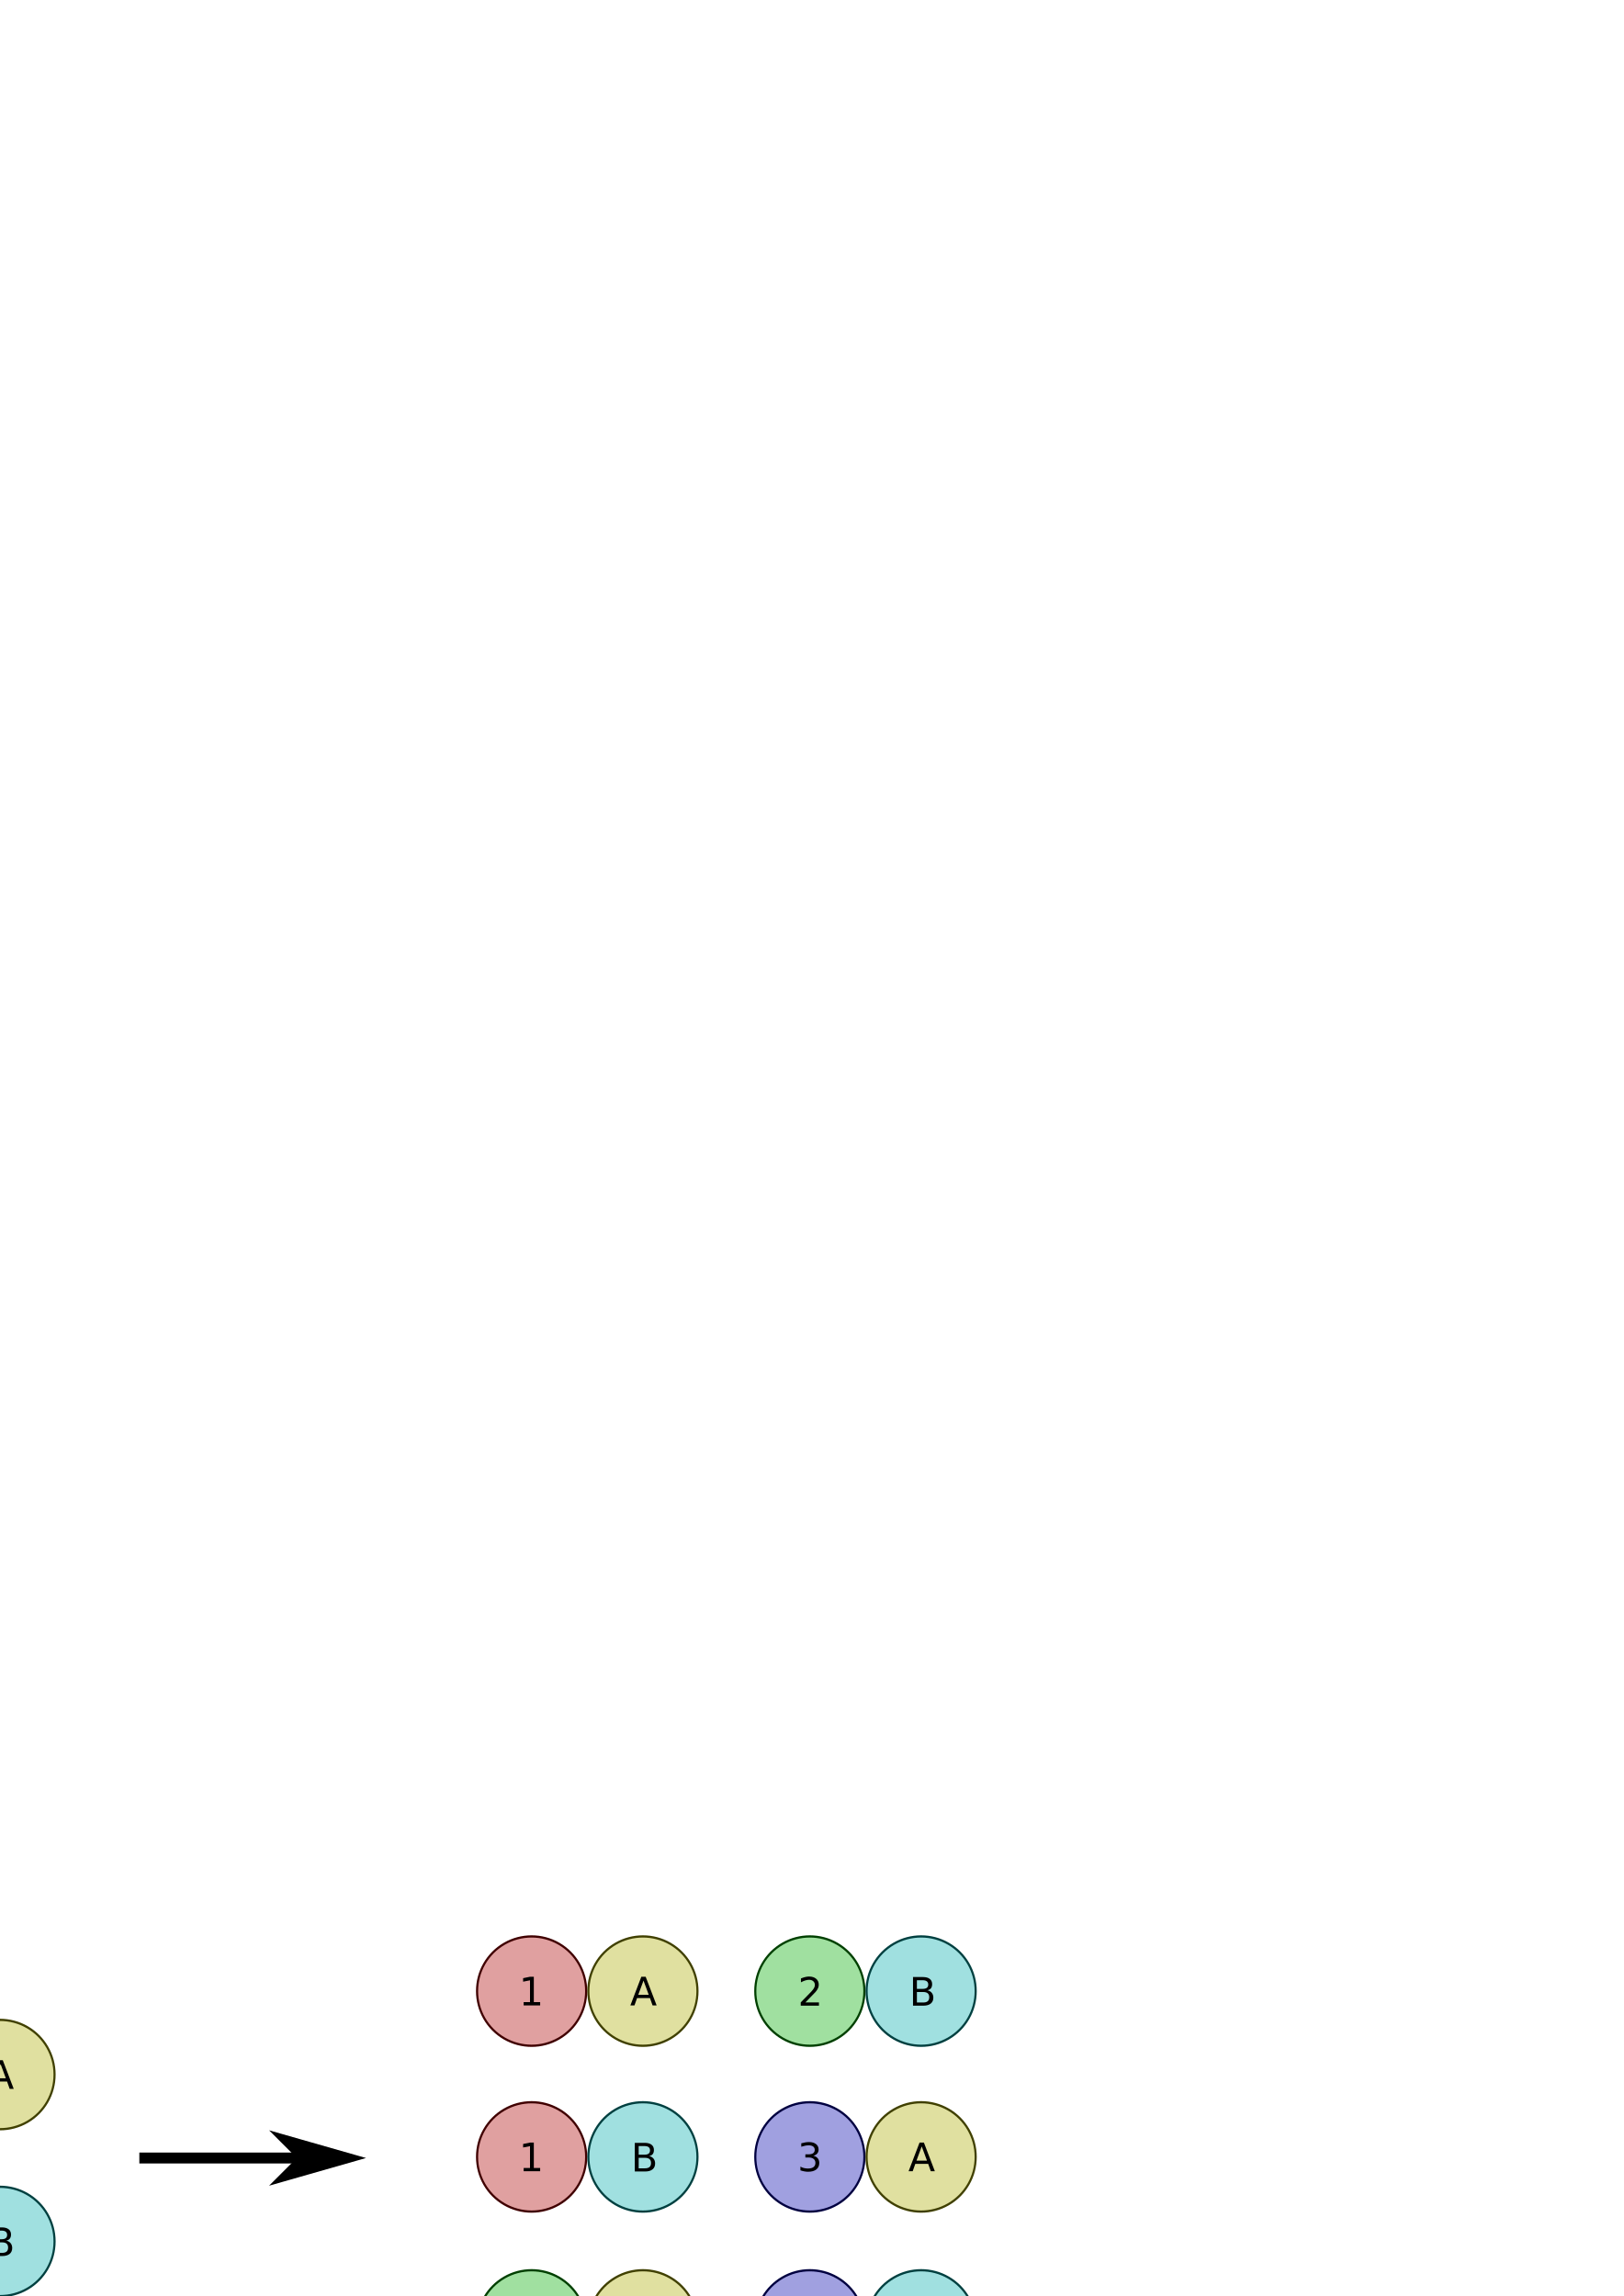
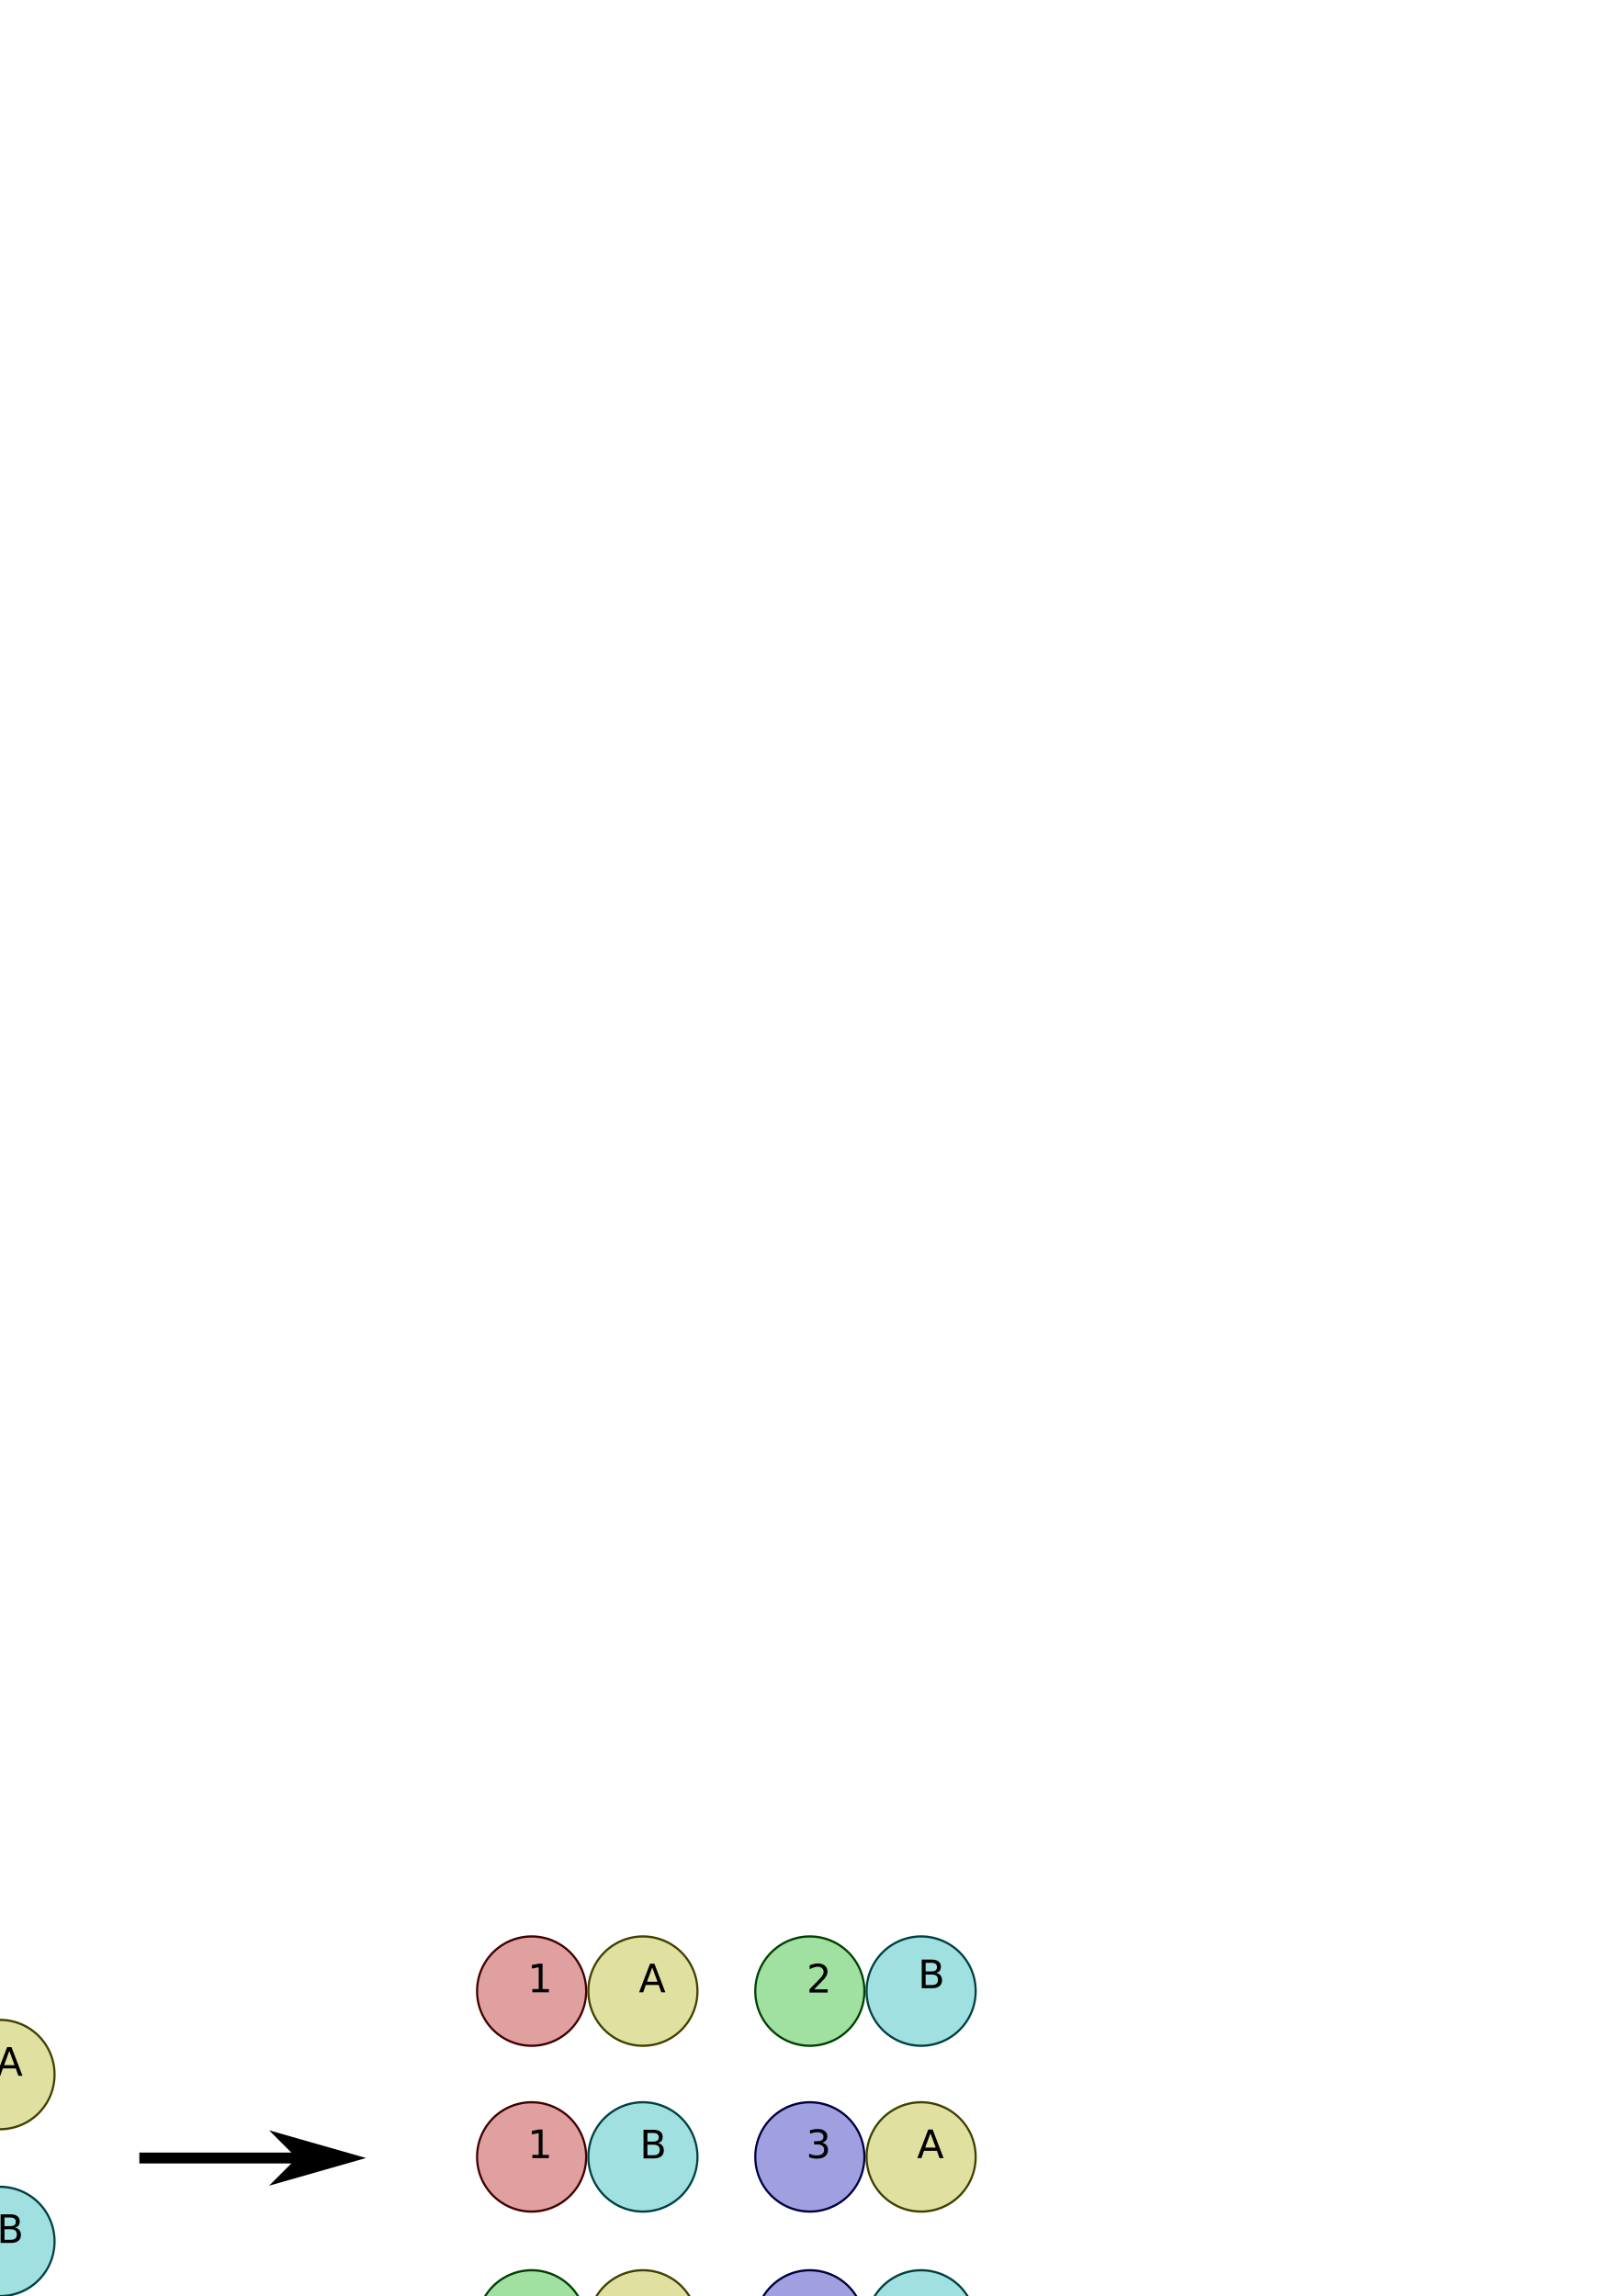
<svg xmlns="http://www.w3.org/2000/svg" width="744.094" height="1052.362" id="svg1307">
  <defs id="defs1309">
    <marker orient="auto" refY="0.0" refX="0.0" id="Arrow1Send" style="overflow:visible;">
      <path id="path2930" d="M 0.0,0.0 L 5.0,-5.0 L -12.5,0.0 L 5.0,5.0 L 0.0,0.0 z " style="fill-rule:evenodd;stroke:#000000;stroke-width:1.0pt;marker-start:none;" transform="scale(0.2) rotate(180)" />
    </marker>
    <marker orient="auto" refY="0.0" refX="0.0" id="Arrow1Mend" style="overflow:visible;">
      <path id="path2936" d="M 0.0,0.0 L 5.0,-5.0 L -12.5,0.0 L 5.0,5.0 L 0.0,0.0 z " style="fill-rule:evenodd;stroke:#000000;stroke-width:1.0pt;marker-start:none;" transform="scale(0.4) rotate(180)" />
    </marker>
  </defs>
  <g id="layer1">
    <path style="fill:none;fill-opacity:0.75;fill-rule:evenodd;stroke:#000000;stroke-width:5;stroke-linecap:butt;stroke-linejoin:miter;marker-mid:none;marker-end:url(#Arrow1Mend);stroke-miterlimit:4;stroke-dasharray:none;stroke-opacity:1" d="M 63.856,989.112 L 137.894,989.112" id="path2770" />
-     <g id="g2909" transform="translate(0,77.00002)">
-       <g id="g2713">
-         <path style="fill:#e0e0a0;fill-opacity:1;fill-rule:nonzero;stroke:#404000;stroke-width:6.797;stroke-linecap:round;stroke-linejoin:round;stroke-miterlimit:4;stroke-dasharray:none;stroke-dashoffset:0;stroke-opacity:1" id="path2218" d="M 108.571 509.505 A 174.286 165.714 0 1 1  -240,509.505 A 174.286 165.714 0 1 1  108.571 509.505 z" transform="matrix(0.143442,0,0,0.150862,9.42608,796.9972)" />
-         <text xml:space="preserve" style="font-size:18px;font-style:normal;font-variant:normal;font-weight:normal;font-stretch:normal;text-align:start;line-height:125%;writing-mode:lr-tb;text-anchor:start;fill:#000000;fill-opacity:1;stroke:none;stroke-width:1px;stroke-linecap:butt;stroke-linejoin:miter;stroke-opacity:1;font-family:Bitstream Vera Sans" x="-5.884" y="880.423" id="text2235">
-           <tspan id="tspan2237" x="-5.884" y="880.423">A</tspan>
-         </text>
-       </g>
-       <g id="g2718">
-         <path style="fill:#a0e0e0;fill-opacity:1;fill-rule:nonzero;stroke:#004040;stroke-width:6.798;stroke-linecap:round;stroke-linejoin:round;stroke-miterlimit:4;stroke-dasharray:none;stroke-dashoffset:0;stroke-opacity:1" id="path2216" d="M 108.571 509.505 A 174.286 165.714 0 1 1  -240,509.505 A 174.286 165.714 0 1 1  108.571 509.505 z" transform="matrix(0.143442,0,0,0.150862,9.42608,873.4972)" />
-         <text xml:space="preserve" style="font-size:18px;font-style:normal;font-variant:normal;font-weight:normal;font-stretch:normal;text-align:start;line-height:125%;writing-mode:lr-tb;text-anchor:start;fill:#000000;fill-opacity:1;stroke:none;stroke-width:1px;stroke-linecap:butt;stroke-linejoin:miter;stroke-opacity:1;font-family:Bitstream Vera Sans" x="-5.484" y="957.042" id="text2243">
-           <tspan id="tspan2245" x="-5.484" y="957.042">B</tspan>
-         </text>
-       </g>
-     </g>
-     <g id="g1668" transform="translate(-127.5,39.31104)">
-       <path transform="matrix(0.143442,0,0,0.150862,9.426031,796.4362)" d="M 108.571 509.505 A 174.286 165.714 0 1 1  -240,509.505 A 174.286 165.714 0 1 1  108.571 509.505 z" id="path1670" style="opacity:1;fill:#e0a0a0;fill-opacity:1;fill-rule:nonzero;stroke:#400000;stroke-width:6.797;stroke-linecap:round;stroke-linejoin:round;stroke-miterlimit:4;stroke-dasharray:none;stroke-dashoffset:0;stroke-opacity:1" />
-       <text id="text1672" y="879.862" x="-5.884" style="font-size:18px;font-style:normal;font-variant:normal;font-weight:normal;font-stretch:normal;text-align:start;line-height:125%;writing-mode:lr-tb;text-anchor:start;fill:#000000;fill-opacity:1;stroke:none;stroke-width:1px;stroke-linecap:butt;stroke-linejoin:miter;stroke-opacity:1;font-family:Bitstream Vera Sans" xml:space="preserve">
-         <tspan y="879.862" x="-5.884" id="tspan1674">1</tspan>
-       </text>
-     </g>
-     <g id="g1676" transform="translate(-127.5,38.74999)">
-       <path transform="matrix(0.143442,0,0,0.150862,9.426081,949.9972)" d="M 108.571 509.505 A 174.286 165.714 0 1 1  -240,509.505 A 174.286 165.714 0 1 1  108.571 509.505 z" id="path1678" style="opacity:1;fill:#a0a0e0;fill-opacity:1;fill-rule:nonzero;stroke:#000040;stroke-width:6.798;stroke-linecap:round;stroke-linejoin:round;stroke-miterlimit:4;stroke-dasharray:none;stroke-dashoffset:0;stroke-opacity:1" />
-       <text id="text1680" y="1033.414" x="-5.691" style="font-size:18px;font-style:normal;font-variant:normal;font-weight:normal;font-stretch:normal;text-align:start;line-height:125%;writing-mode:lr-tb;text-anchor:start;fill:#000000;fill-opacity:1;stroke:none;stroke-width:1px;stroke-linecap:butt;stroke-linejoin:miter;stroke-opacity:1;font-family:Bitstream Vera Sans" xml:space="preserve">
-         <tspan y="1033.414" x="-5.691" id="tspan1682">3</tspan>
-       </text>
-     </g>
-     <g id="g1684" transform="translate(-127.5,37.24999)">
-       <path transform="matrix(0.143442,0,0,0.150862,9.426081,874.9972)" d="M 108.571 509.505 A 174.286 165.714 0 1 1  -240,509.505 A 174.286 165.714 0 1 1  108.571 509.505 z" id="path1686" style="opacity:1;fill:#a0e0a0;fill-opacity:1;fill-rule:nonzero;stroke:#004000;stroke-width:6.798;stroke-linecap:round;stroke-linejoin:round;stroke-miterlimit:4;stroke-dasharray:none;stroke-dashoffset:0;stroke-opacity:1" />
-       <text id="text1688" y="958.542" x="-5.484" style="font-size:18px;font-style:normal;font-variant:normal;font-weight:normal;font-stretch:normal;text-align:start;line-height:125%;writing-mode:lr-tb;text-anchor:start;fill:#000000;fill-opacity:1;stroke:none;stroke-width:1px;stroke-linecap:butt;stroke-linejoin:miter;stroke-opacity:1;font-family:Bitstream Vera Sans" xml:space="preserve">
-         <tspan y="958.542" x="-5.484" id="tspan1690">2</tspan>
-       </text>
-     </g>
-     <g id="g1730">
-       <g transform="translate(243.6251,39.31109)" id="g2366">
-         <path style="opacity:1;fill:#e0a0a0;fill-opacity:1;fill-rule:nonzero;stroke:#400000;stroke-width:6.797;stroke-linecap:round;stroke-linejoin:round;stroke-miterlimit:4;stroke-dasharray:none;stroke-dashoffset:0;stroke-opacity:1" id="path2368" d="M 108.571 509.505 A 174.286 165.714 0 1 1  -240,509.505 A 174.286 165.714 0 1 1  108.571 509.505 z" transform="matrix(0.143442,0,0,0.150862,9.426031,796.4362)" />
-         <text xml:space="preserve" style="font-size:18px;font-style:normal;font-variant:normal;font-weight:normal;font-stretch:normal;text-align:start;line-height:125%;writing-mode:lr-tb;text-anchor:start;fill:#000000;fill-opacity:1;stroke:none;stroke-width:1px;stroke-linecap:butt;stroke-linejoin:miter;stroke-opacity:1;font-family:Bitstream Vera Sans" x="-5.884" y="879.862" id="text2370">
-           <tspan id="tspan2372" x="-5.884" y="879.862">1</tspan>
-         </text>
-       </g>
-       <g transform="translate(294.625,38.75009)" id="g2723">
-         <path style="fill:#e0e0a0;fill-opacity:1;fill-rule:nonzero;stroke:#404000;stroke-width:6.797;stroke-linecap:round;stroke-linejoin:round;stroke-miterlimit:4;stroke-dasharray:none;stroke-dashoffset:0;stroke-opacity:1" id="path2725" d="M 108.571 509.505 A 174.286 165.714 0 1 1  -240,509.505 A 174.286 165.714 0 1 1  108.571 509.505 z" transform="matrix(0.143442,0,0,0.150862,9.42608,796.9972)" />
-         <text xml:space="preserve" style="font-size:18px;font-style:normal;font-variant:normal;font-weight:normal;font-stretch:normal;text-align:start;line-height:125%;writing-mode:lr-tb;text-anchor:start;fill:#000000;fill-opacity:1;stroke:none;stroke-width:1px;stroke-linecap:butt;stroke-linejoin:miter;stroke-opacity:1;font-family:Bitstream Vera Sans" x="-5.884" y="880.423" id="text2727">
-           <tspan id="tspan2729" x="-5.884" y="880.423">A</tspan>
-         </text>
-       </g>
-     </g>
-     <g id="g1750">
-       <g transform="translate(243.625,113.75)" id="g2398">
-         <path style="opacity:1;fill:#a0e0a0;fill-opacity:1;fill-rule:nonzero;stroke:#004000;stroke-width:6.798;stroke-linecap:round;stroke-linejoin:round;stroke-miterlimit:4;stroke-dasharray:none;stroke-dashoffset:0;stroke-opacity:1" id="path2400" d="M 108.571 509.505 A 174.286 165.714 0 1 1  -240,509.505 A 174.286 165.714 0 1 1  108.571 509.505 z" transform="matrix(0.143442,0,0,0.150862,9.426081,874.9972)" />
-         <text xml:space="preserve" style="font-size:18px;font-style:normal;font-variant:normal;font-weight:normal;font-stretch:normal;text-align:start;line-height:125%;writing-mode:lr-tb;text-anchor:start;fill:#000000;fill-opacity:1;stroke:none;stroke-width:1px;stroke-linecap:butt;stroke-linejoin:miter;stroke-opacity:1;font-family:Bitstream Vera Sans" x="-5.484" y="958.542" id="text2402">
-           <tspan id="tspan2404" x="-5.484" y="958.542">2</tspan>
-         </text>
-       </g>
-       <g transform="translate(294.625,191.7501)" id="g2731">
-         <path style="fill:#e0e0a0;fill-opacity:1;fill-rule:nonzero;stroke:#404000;stroke-width:6.797;stroke-linecap:round;stroke-linejoin:round;stroke-miterlimit:4;stroke-dasharray:none;stroke-dashoffset:0;stroke-opacity:1" id="path2733" d="M 108.571 509.505 A 174.286 165.714 0 1 1  -240,509.505 A 174.286 165.714 0 1 1  108.571 509.505 z" transform="matrix(0.143442,0,0,0.150862,9.42608,796.9972)" />
-         <text xml:space="preserve" style="font-size:18px;font-style:normal;font-variant:normal;font-weight:normal;font-stretch:normal;text-align:start;line-height:125%;writing-mode:lr-tb;text-anchor:start;fill:#000000;fill-opacity:1;stroke:none;stroke-width:1px;stroke-linecap:butt;stroke-linejoin:miter;stroke-opacity:1;font-family:Bitstream Vera Sans" x="-5.884" y="880.423" id="text2735">
-           <tspan id="tspan2737" x="-5.884" y="880.423">A</tspan>
-         </text>
-       </g>
-     </g>
-     <g id="g1770" transform="translate(-40,0)">
-       <g transform="translate(411.1251,-38.25)" id="g2334">
-         <path style="opacity:1;fill:#a0a0e0;fill-opacity:1;fill-rule:nonzero;stroke:#000040;stroke-width:6.798;stroke-linecap:round;stroke-linejoin:round;stroke-miterlimit:4;stroke-dasharray:none;stroke-dashoffset:0;stroke-opacity:1" id="path2336" d="M 108.571 509.505 A 174.286 165.714 0 1 1  -240,509.505 A 174.286 165.714 0 1 1  108.571 509.505 z" transform="matrix(0.143442,0,0,0.150862,9.426081,949.9972)" />
-         <text xml:space="preserve" style="font-size:18px;font-style:normal;font-variant:normal;font-weight:normal;font-stretch:normal;text-align:start;line-height:125%;writing-mode:lr-tb;text-anchor:start;fill:#000000;fill-opacity:1;stroke:none;stroke-width:1px;stroke-linecap:butt;stroke-linejoin:miter;stroke-opacity:1;font-family:Bitstream Vera Sans" x="-5.691" y="1033.414" id="text2338">
-           <tspan id="tspan2340" x="-5.691" y="1033.414">3</tspan>
-         </text>
-       </g>
-       <g transform="translate(462.125,114.7501)" id="g2739">
-         <path style="fill:#e0e0a0;fill-opacity:1;fill-rule:nonzero;stroke:#404000;stroke-width:6.797;stroke-linecap:round;stroke-linejoin:round;stroke-miterlimit:4;stroke-dasharray:none;stroke-dashoffset:0;stroke-opacity:1" id="path2741" d="M 108.571 509.505 A 174.286 165.714 0 1 1  -240,509.505 A 174.286 165.714 0 1 1  108.571 509.505 z" transform="matrix(0.143442,0,0,0.150862,9.42608,796.9972)" />
-         <text xml:space="preserve" style="font-size:18px;font-style:normal;font-variant:normal;font-weight:normal;font-stretch:normal;text-align:start;line-height:125%;writing-mode:lr-tb;text-anchor:start;fill:#000000;fill-opacity:1;stroke:none;stroke-width:1px;stroke-linecap:butt;stroke-linejoin:miter;stroke-opacity:1;font-family:Bitstream Vera Sans" x="-5.884" y="880.423" id="text2743">
-           <tspan id="tspan2745" x="-5.884" y="880.423">A</tspan>
-         </text>
-       </g>
-     </g>
-     <g id="g1760" transform="translate(-40,0)">
-       <g transform="translate(411.1251,-39.25)" id="g2302">
-         <path style="opacity:1;fill:#a0e0a0;fill-opacity:1;fill-rule:nonzero;stroke:#004000;stroke-width:6.798;stroke-linecap:round;stroke-linejoin:round;stroke-miterlimit:4;stroke-dasharray:none;stroke-dashoffset:0;stroke-opacity:1" id="path2304" d="M 108.571 509.505 A 174.286 165.714 0 1 1  -240,509.505 A 174.286 165.714 0 1 1  108.571 509.505 z" transform="matrix(0.143442,0,0,0.150862,9.426081,874.9972)" />
-         <text xml:space="preserve" style="font-size:18px;font-style:normal;font-variant:normal;font-weight:normal;font-stretch:normal;text-align:start;line-height:125%;writing-mode:lr-tb;text-anchor:start;fill:#000000;fill-opacity:1;stroke:none;stroke-width:1px;stroke-linecap:butt;stroke-linejoin:miter;stroke-opacity:1;font-family:Bitstream Vera Sans" x="-5.484" y="958.542" id="text2306">
-           <tspan id="tspan2308" x="-5.484" y="958.542">2</tspan>
-         </text>
-       </g>
-       <g transform="translate(462.125,-37.74995)" id="g2747">
-         <path style="fill:#a0e0e0;fill-opacity:1;fill-rule:nonzero;stroke:#004040;stroke-width:6.798;stroke-linecap:round;stroke-linejoin:round;stroke-miterlimit:4;stroke-dasharray:none;stroke-dashoffset:0;stroke-opacity:1" id="path2749" d="M 108.571 509.505 A 174.286 165.714 0 1 1  -240,509.505 A 174.286 165.714 0 1 1  108.571 509.505 z" transform="matrix(0.143442,0,0,0.150862,9.42608,873.4972)" />
-         <text xml:space="preserve" style="font-size:18px;font-style:normal;font-variant:normal;font-weight:normal;font-stretch:normal;text-align:start;line-height:125%;writing-mode:lr-tb;text-anchor:start;fill:#000000;fill-opacity:1;stroke:none;stroke-width:1px;stroke-linecap:butt;stroke-linejoin:miter;stroke-opacity:1;font-family:Bitstream Vera Sans" x="-5.484" y="957.042" id="text2751">
-           <tspan id="tspan2753" x="-5.484" y="957.042">B</tspan>
-         </text>
-       </g>
-     </g>
-     <g id="g1780" transform="translate(-40,0)">
-       <g transform="translate(411.125,38.75005)" id="g2310">
-         <path style="opacity:1;fill:#a0a0e0;fill-opacity:1;fill-rule:nonzero;stroke:#000040;stroke-width:6.798;stroke-linecap:round;stroke-linejoin:round;stroke-miterlimit:4;stroke-dasharray:none;stroke-dashoffset:0;stroke-opacity:1" id="path2312" d="M 108.571 509.505 A 174.286 165.714 0 1 1  -240,509.505 A 174.286 165.714 0 1 1  108.571 509.505 z" transform="matrix(0.143442,0,0,0.150862,9.426081,949.9972)" />
-         <text xml:space="preserve" style="font-size:18px;font-style:normal;font-variant:normal;font-weight:normal;font-stretch:normal;text-align:start;line-height:125%;writing-mode:lr-tb;text-anchor:start;fill:#000000;fill-opacity:1;stroke:none;stroke-width:1px;stroke-linecap:butt;stroke-linejoin:miter;stroke-opacity:1;font-family:Bitstream Vera Sans" x="-5.691" y="1033.414" id="text2314">
-           <tspan id="tspan2316" x="-5.691" y="1033.414">3</tspan>
-         </text>
-       </g>
-       <g transform="translate(462.125,115.25)" id="g2755">
-         <path style="fill:#a0e0e0;fill-opacity:1;fill-rule:nonzero;stroke:#004040;stroke-width:6.798;stroke-linecap:round;stroke-linejoin:round;stroke-miterlimit:4;stroke-dasharray:none;stroke-dashoffset:0;stroke-opacity:1" id="path2757" d="M 108.571 509.505 A 174.286 165.714 0 1 1  -240,509.505 A 174.286 165.714 0 1 1  108.571 509.505 z" transform="matrix(0.143442,0,0,0.150862,9.42608,873.4972)" />
-         <text xml:space="preserve" style="font-size:18px;font-style:normal;font-variant:normal;font-weight:normal;font-stretch:normal;text-align:start;line-height:125%;writing-mode:lr-tb;text-anchor:start;fill:#000000;fill-opacity:1;stroke:none;stroke-width:1px;stroke-linecap:butt;stroke-linejoin:miter;stroke-opacity:1;font-family:Bitstream Vera Sans" x="-5.484" y="957.042" id="text2759">
-           <tspan id="tspan2761" x="-5.484" y="957.042">B</tspan>
-         </text>
-       </g>
-     </g>
-     <g id="g1740">
-       <g transform="translate(243.6251,115.3111)" id="g2342">
-         <path style="opacity:1;fill:#e0a0a0;fill-opacity:1;fill-rule:nonzero;stroke:#400000;stroke-width:6.797;stroke-linecap:round;stroke-linejoin:round;stroke-miterlimit:4;stroke-dasharray:none;stroke-dashoffset:0;stroke-opacity:1" id="path2344" d="M 108.571 509.505 A 174.286 165.714 0 1 1  -240,509.505 A 174.286 165.714 0 1 1  108.571 509.505 z" transform="matrix(0.143442,0,0,0.150862,9.426031,796.4362)" />
-         <text xml:space="preserve" style="font-size:18px;font-style:normal;font-variant:normal;font-weight:normal;font-stretch:normal;text-align:start;line-height:125%;writing-mode:lr-tb;text-anchor:start;fill:#000000;fill-opacity:1;stroke:none;stroke-width:1px;stroke-linecap:butt;stroke-linejoin:miter;stroke-opacity:1;font-family:Bitstream Vera Sans" x="-5.884" y="879.862" id="text2346">
-           <tspan id="tspan2348" x="-5.884" y="879.862">1</tspan>
-         </text>
-       </g>
-       <g transform="translate(294.625,38.25005)" id="g2763">
-         <path style="fill:#a0e0e0;fill-opacity:1;fill-rule:nonzero;stroke:#004040;stroke-width:6.798;stroke-linecap:round;stroke-linejoin:round;stroke-miterlimit:4;stroke-dasharray:none;stroke-dashoffset:0;stroke-opacity:1" id="path2765" d="M 108.571 509.505 A 174.286 165.714 0 1 1  -240,509.505 A 174.286 165.714 0 1 1  108.571 509.505 z" transform="matrix(0.143442,0,0,0.150862,9.42608,873.4972)" />
-         <text xml:space="preserve" style="font-size:18px;font-style:normal;font-variant:normal;font-weight:normal;font-stretch:normal;text-align:start;line-height:125%;writing-mode:lr-tb;text-anchor:start;fill:#000000;fill-opacity:1;stroke:none;stroke-width:1px;stroke-linecap:butt;stroke-linejoin:miter;stroke-opacity:1;font-family:Bitstream Vera Sans" x="-5.484" y="957.042" id="text2767">
-           <tspan id="tspan2769" x="-5.484" y="957.042">B</tspan>
-         </text>
-       </g>
-     </g>
+     <path style="fill:#e0e0a0;fill-opacity:1;fill-rule:nonzero;stroke:#404000;stroke-width:6.797;stroke-linecap:round;stroke-linejoin:round;stroke-miterlimit:4;stroke-dasharray:none;stroke-dashoffset:0;stroke-opacity:1" id="path2218" d="M 108.571 509.505 A 174.286 165.714 0 1 1  -240,509.505 A 174.286 165.714 0 1 1  108.571 509.505 z" transform="matrix(0.143442,0,0,0.150862,9.42608,873.9972)" />
+     <text xml:space="preserve" style="font-size:18px;font-style:normal;font-variant:normal;font-weight:normal;font-stretch:normal;text-align:start;line-height:125%;writing-mode:lr-tb;text-anchor:start;fill:#000000;fill-opacity:1;stroke:none;stroke-width:1px;stroke-linecap:butt;stroke-linejoin:miter;stroke-opacity:1;font-family:Bitstream Vera Sans" x="-1.884" y="951.423" id="text2235">
+       <tspan id="tspan2237" x="-1.884" y="951.423">A</tspan>
+     </text>
+     <path style="fill:#a0e0e0;fill-opacity:1;fill-rule:nonzero;stroke:#004040;stroke-width:6.798;stroke-linecap:round;stroke-linejoin:round;stroke-miterlimit:4;stroke-dasharray:none;stroke-dashoffset:0;stroke-opacity:1" id="path2216" d="M 108.571 509.505 A 174.286 165.714 0 1 1  -240,509.505 A 174.286 165.714 0 1 1  108.571 509.505 z" transform="matrix(0.143442,0,0,0.150862,9.42608,950.4972)" />
+     <text xml:space="preserve" style="font-size:18px;font-style:normal;font-variant:normal;font-weight:normal;font-stretch:normal;text-align:start;line-height:125%;writing-mode:lr-tb;text-anchor:start;fill:#000000;fill-opacity:1;stroke:none;stroke-width:1px;stroke-linecap:butt;stroke-linejoin:miter;stroke-opacity:1;font-family:Bitstream Vera Sans" x="-1.484" y="1028.042" id="text2243">
+       <tspan id="tspan2245" x="-1.484" y="1028.042">B</tspan>
+     </text>
+     <path style="fill:#e0a0a0;fill-opacity:1;fill-rule:nonzero;stroke:#400000;stroke-width:6.797;stroke-linecap:round;stroke-linejoin:round;stroke-miterlimit:4;stroke-dasharray:none;stroke-dashoffset:0;stroke-opacity:1" id="path1670" d="M 108.571 509.505 A 174.286 165.714 0 1 1  -240,509.505 A 174.286 165.714 0 1 1  108.571 509.505 z" transform="matrix(0.143442,0,0,0.150862,-118.074,835.7472)" />
+     <text xml:space="preserve" style="font-size:18px;font-style:normal;font-variant:normal;font-weight:normal;font-stretch:normal;text-align:start;line-height:125%;writing-mode:lr-tb;text-anchor:start;fill:#000000;fill-opacity:1;stroke:none;stroke-width:1px;stroke-linecap:butt;stroke-linejoin:miter;stroke-opacity:1;font-family:Bitstream Vera Sans" x="-129.384" y="913.173" id="text1672">
+       <tspan id="tspan1674" x="-129.384" y="913.173">1</tspan>
+     </text>
+     <path style="fill:#a0a0e0;fill-opacity:1;fill-rule:nonzero;stroke:#000040;stroke-width:6.798;stroke-linecap:round;stroke-linejoin:round;stroke-miterlimit:4;stroke-dasharray:none;stroke-dashoffset:0;stroke-opacity:1" id="path1678" d="M 108.571 509.505 A 174.286 165.714 0 1 1  -240,509.505 A 174.286 165.714 0 1 1  108.571 509.505 z" transform="matrix(0.143442,0,0,0.150862,-118.0739,988.7472)" />
+     <text xml:space="preserve" style="font-size:18px;font-style:normal;font-variant:normal;font-weight:normal;font-stretch:normal;text-align:start;line-height:125%;writing-mode:lr-tb;text-anchor:start;fill:#000000;fill-opacity:1;stroke:none;stroke-width:1px;stroke-linecap:butt;stroke-linejoin:miter;stroke-opacity:1;font-family:Bitstream Vera Sans" x="-129.191" y="1066.164" id="text1680">
+       <tspan id="tspan1682" x="-129.191" y="1066.164">3</tspan>
+     </text>
+     <path style="fill:#a0e0a0;fill-opacity:1;fill-rule:nonzero;stroke:#004000;stroke-width:6.798;stroke-linecap:round;stroke-linejoin:round;stroke-miterlimit:4;stroke-dasharray:none;stroke-dashoffset:0;stroke-opacity:1" id="path1686" d="M 108.571 509.505 A 174.286 165.714 0 1 1  -240,509.505 A 174.286 165.714 0 1 1  108.571 509.505 z" transform="matrix(0.143442,0,0,0.150862,-118.0739,912.2472)" />
+     <text xml:space="preserve" style="font-size:18px;font-style:normal;font-variant:normal;font-weight:normal;font-stretch:normal;text-align:start;line-height:125%;writing-mode:lr-tb;text-anchor:start;fill:#000000;fill-opacity:1;stroke:none;stroke-width:1px;stroke-linecap:butt;stroke-linejoin:miter;stroke-opacity:1;font-family:Bitstream Vera Sans" x="-128.984" y="989.792" id="text1688">
+       <tspan id="tspan1690" x="-128.984" y="989.792">2</tspan>
+     </text>
+     <path style="fill:#e0a0a0;fill-opacity:1;fill-rule:nonzero;stroke:#400000;stroke-width:6.797;stroke-linecap:round;stroke-linejoin:round;stroke-miterlimit:4;stroke-dasharray:none;stroke-dashoffset:0;stroke-opacity:1" id="path2368" d="M 108.571 509.505 A 174.286 165.714 0 1 1  -240,509.505 A 174.286 165.714 0 1 1  108.571 509.505 z" transform="matrix(0.143442,0,0,0.150862,253.0511,835.7473)" />
+     <text xml:space="preserve" style="font-size:18px;font-style:normal;font-variant:normal;font-weight:normal;font-stretch:normal;text-align:start;line-height:125%;writing-mode:lr-tb;text-anchor:start;fill:#000000;fill-opacity:1;stroke:none;stroke-width:1px;stroke-linecap:butt;stroke-linejoin:miter;stroke-opacity:1;font-family:Bitstream Vera Sans" x="241.741" y="913.173" id="text2370">
+       <tspan id="tspan2372" x="241.741" y="913.173">1</tspan>
+     </text>
+     <path style="fill:#e0e0a0;fill-opacity:1;fill-rule:nonzero;stroke:#404000;stroke-width:6.797;stroke-linecap:round;stroke-linejoin:round;stroke-miterlimit:4;stroke-dasharray:none;stroke-dashoffset:0;stroke-opacity:1" id="path2725" d="M 108.571 509.505 A 174.286 165.714 0 1 1  -240,509.505 A 174.286 165.714 0 1 1  108.571 509.505 z" transform="matrix(0.143442,0,0,0.150862,304.0511,835.7473)" />
+     <text xml:space="preserve" style="font-size:18px;font-style:normal;font-variant:normal;font-weight:normal;font-stretch:normal;text-align:start;line-height:125%;writing-mode:lr-tb;text-anchor:start;fill:#000000;fill-opacity:1;stroke:none;stroke-width:1px;stroke-linecap:butt;stroke-linejoin:miter;stroke-opacity:1;font-family:Bitstream Vera Sans" x="292.741" y="913.173" id="text2727">
+       <tspan id="tspan2729" x="292.741" y="913.173">A</tspan>
+     </text>
+     <path style="fill:#a0e0a0;fill-opacity:1;fill-rule:nonzero;stroke:#004000;stroke-width:6.798;stroke-linecap:round;stroke-linejoin:round;stroke-miterlimit:4;stroke-dasharray:none;stroke-dashoffset:0;stroke-opacity:1" id="path2400" d="M 108.571 509.505 A 174.286 165.714 0 1 1  -240,509.505 A 174.286 165.714 0 1 1  108.571 509.505 z" transform="matrix(0.143442,0,0,0.150862,253.0511,988.7472)" />
+     <text xml:space="preserve" style="font-size:18px;font-style:normal;font-variant:normal;font-weight:normal;font-stretch:normal;text-align:start;line-height:125%;writing-mode:lr-tb;text-anchor:start;fill:#000000;fill-opacity:1;stroke:none;stroke-width:1px;stroke-linecap:butt;stroke-linejoin:miter;stroke-opacity:1;font-family:Bitstream Vera Sans" x="242.141" y="1066.292" id="text2402">
+       <tspan id="tspan2404" x="242.141" y="1066.292">2</tspan>
+     </text>
+     <path style="fill:#e0e0a0;fill-opacity:1;fill-rule:nonzero;stroke:#404000;stroke-width:6.797;stroke-linecap:round;stroke-linejoin:round;stroke-miterlimit:4;stroke-dasharray:none;stroke-dashoffset:0;stroke-opacity:1" id="path2733" d="M 108.571 509.505 A 174.286 165.714 0 1 1  -240,509.505 A 174.286 165.714 0 1 1  108.571 509.505 z" transform="matrix(0.143442,0,0,0.150862,304.0511,988.7473)" />
+     <text xml:space="preserve" style="font-size:18px;font-style:normal;font-variant:normal;font-weight:normal;font-stretch:normal;text-align:start;line-height:125%;writing-mode:lr-tb;text-anchor:start;fill:#000000;fill-opacity:1;stroke:none;stroke-width:1px;stroke-linecap:butt;stroke-linejoin:miter;stroke-opacity:1;font-family:Bitstream Vera Sans" x="292.741" y="1066.173" id="text2735">
+       <tspan id="tspan2737" x="292.741" y="1066.173">A</tspan>
+     </text>
+     <path style="fill:#a0a0e0;fill-opacity:1;fill-rule:nonzero;stroke:#000040;stroke-width:6.798;stroke-linecap:round;stroke-linejoin:round;stroke-miterlimit:4;stroke-dasharray:none;stroke-dashoffset:0;stroke-opacity:1" id="path2336" d="M 108.571 509.505 A 174.286 165.714 0 1 1  -240,509.505 A 174.286 165.714 0 1 1  108.571 509.505 z" transform="matrix(0.143442,0,0,0.150862,380.5512,911.7472)" />
+     <text xml:space="preserve" style="font-size:18px;font-style:normal;font-variant:normal;font-weight:normal;font-stretch:normal;text-align:start;line-height:125%;writing-mode:lr-tb;text-anchor:start;fill:#000000;fill-opacity:1;stroke:none;stroke-width:1px;stroke-linecap:butt;stroke-linejoin:miter;stroke-opacity:1;font-family:Bitstream Vera Sans" x="369.434" y="989.164" id="text2338">
+       <tspan id="tspan2340" x="369.434" y="989.164">3</tspan>
+     </text>
+     <path style="fill:#e0e0a0;fill-opacity:1;fill-rule:nonzero;stroke:#404000;stroke-width:6.797;stroke-linecap:round;stroke-linejoin:round;stroke-miterlimit:4;stroke-dasharray:none;stroke-dashoffset:0;stroke-opacity:1" id="path2741" d="M 108.571 509.505 A 174.286 165.714 0 1 1  -240,509.505 A 174.286 165.714 0 1 1  108.571 509.505 z" transform="matrix(0.143442,0,0,0.150862,431.5511,911.7473)" />
+     <text xml:space="preserve" style="font-size:18px;font-style:normal;font-variant:normal;font-weight:normal;font-stretch:normal;text-align:start;line-height:125%;writing-mode:lr-tb;text-anchor:start;fill:#000000;fill-opacity:1;stroke:none;stroke-width:1px;stroke-linecap:butt;stroke-linejoin:miter;stroke-opacity:1;font-family:Bitstream Vera Sans" x="420.241" y="989.173" id="text2743">
+       <tspan id="tspan2745" x="420.241" y="989.173">A</tspan>
+     </text>
+     <path style="fill:#a0e0a0;fill-opacity:1;fill-rule:nonzero;stroke:#004000;stroke-width:6.798;stroke-linecap:round;stroke-linejoin:round;stroke-miterlimit:4;stroke-dasharray:none;stroke-dashoffset:0;stroke-opacity:1" id="path2304" d="M 108.571 509.505 A 174.286 165.714 0 1 1  -240,509.505 A 174.286 165.714 0 1 1  108.571 509.505 z" transform="matrix(0.143442,0,0,0.150862,380.5512,835.7472)" />
+     <text xml:space="preserve" style="font-size:18px;font-style:normal;font-variant:normal;font-weight:normal;font-stretch:normal;text-align:start;line-height:125%;writing-mode:lr-tb;text-anchor:start;fill:#000000;fill-opacity:1;stroke:none;stroke-width:1px;stroke-linecap:butt;stroke-linejoin:miter;stroke-opacity:1;font-family:Bitstream Vera Sans" x="369.641" y="913.292" id="text2306">
+       <tspan id="tspan2308" x="369.641" y="913.292">2</tspan>
+     </text>
+     <path style="fill:#a0e0e0;fill-opacity:1;fill-rule:nonzero;stroke:#004040;stroke-width:6.798;stroke-linecap:round;stroke-linejoin:round;stroke-miterlimit:4;stroke-dasharray:none;stroke-dashoffset:0;stroke-opacity:1" id="path2749" d="M 108.571 509.505 A 174.286 165.714 0 1 1  -240,509.505 A 174.286 165.714 0 1 1  108.571 509.505 z" transform="matrix(0.143442,0,0,0.150862,431.5511,835.7473)" />
+     <text xml:space="preserve" style="font-size:18px;font-style:normal;font-variant:normal;font-weight:normal;font-stretch:normal;text-align:start;line-height:125%;writing-mode:lr-tb;text-anchor:start;fill:#000000;fill-opacity:1;stroke:none;stroke-width:1px;stroke-linecap:butt;stroke-linejoin:miter;stroke-opacity:1;font-family:Bitstream Vera Sans" x="420.64" y="911.292" id="text2751">
+       <tspan id="tspan2753" x="420.64" y="911.292">B</tspan>
+     </text>
+     <path style="fill:#a0a0e0;fill-opacity:1;fill-rule:nonzero;stroke:#000040;stroke-width:6.798;stroke-linecap:round;stroke-linejoin:round;stroke-miterlimit:4;stroke-dasharray:none;stroke-dashoffset:0;stroke-opacity:1" id="path2312" d="M 108.571 509.505 A 174.286 165.714 0 1 1  -240,509.505 A 174.286 165.714 0 1 1  108.571 509.505 z" transform="matrix(0.143442,0,0,0.150862,380.5511,988.7473)" />
+     <text xml:space="preserve" style="font-size:18px;font-style:normal;font-variant:normal;font-weight:normal;font-stretch:normal;text-align:start;line-height:125%;writing-mode:lr-tb;text-anchor:start;fill:#000000;fill-opacity:1;stroke:none;stroke-width:1px;stroke-linecap:butt;stroke-linejoin:miter;stroke-opacity:1;font-family:Bitstream Vera Sans" x="369.434" y="1066.164" id="text2314">
+       <tspan id="tspan2316" x="369.434" y="1066.164">3</tspan>
+     </text>
+     <path style="fill:#a0e0e0;fill-opacity:1;fill-rule:nonzero;stroke:#004040;stroke-width:6.798;stroke-linecap:round;stroke-linejoin:round;stroke-miterlimit:4;stroke-dasharray:none;stroke-dashoffset:0;stroke-opacity:1" id="path2757" d="M 108.571 509.505 A 174.286 165.714 0 1 1  -240,509.505 A 174.286 165.714 0 1 1  108.571 509.505 z" transform="matrix(0.143442,0,0,0.150862,431.5511,988.7472)" />
+     <text xml:space="preserve" style="font-size:18px;font-style:normal;font-variant:normal;font-weight:normal;font-stretch:normal;text-align:start;line-height:125%;writing-mode:lr-tb;text-anchor:start;fill:#000000;fill-opacity:1;stroke:none;stroke-width:1px;stroke-linecap:butt;stroke-linejoin:miter;stroke-opacity:1;font-family:Bitstream Vera Sans" x="420.64" y="1066.292" id="text2759">
+       <tspan id="tspan2761" x="420.64" y="1066.292">B</tspan>
+     </text>
+     <path style="fill:#e0a0a0;fill-opacity:1;fill-rule:nonzero;stroke:#400000;stroke-width:6.797;stroke-linecap:round;stroke-linejoin:round;stroke-miterlimit:4;stroke-dasharray:none;stroke-dashoffset:0;stroke-opacity:1" id="path2344" d="M 108.571 509.505 A 174.286 165.714 0 1 1  -240,509.505 A 174.286 165.714 0 1 1  108.571 509.505 z" transform="matrix(0.143442,0,0,0.150862,253.0511,911.7473)" />
+     <text xml:space="preserve" style="font-size:18px;font-style:normal;font-variant:normal;font-weight:normal;font-stretch:normal;text-align:start;line-height:125%;writing-mode:lr-tb;text-anchor:start;fill:#000000;fill-opacity:1;stroke:none;stroke-width:1px;stroke-linecap:butt;stroke-linejoin:miter;stroke-opacity:1;font-family:Bitstream Vera Sans" x="241.741" y="989.173" id="text2346">
+       <tspan id="tspan2348" x="241.741" y="989.173">1</tspan>
+     </text>
+     <path style="fill:#a0e0e0;fill-opacity:1;fill-rule:nonzero;stroke:#004040;stroke-width:6.798;stroke-linecap:round;stroke-linejoin:round;stroke-miterlimit:4;stroke-dasharray:none;stroke-dashoffset:0;stroke-opacity:1" id="path2765" d="M 108.571 509.505 A 174.286 165.714 0 1 1  -240,509.505 A 174.286 165.714 0 1 1  108.571 509.505 z" transform="matrix(0.143442,0,0,0.150862,304.0511,911.7473)" />
+     <text xml:space="preserve" style="font-size:18px;font-style:normal;font-variant:normal;font-weight:normal;font-stretch:normal;text-align:start;line-height:125%;writing-mode:lr-tb;text-anchor:start;fill:#000000;fill-opacity:1;stroke:none;stroke-width:1px;stroke-linecap:butt;stroke-linejoin:miter;stroke-opacity:1;font-family:Bitstream Vera Sans" x="293.14" y="989.292" id="text2767">
+       <tspan id="tspan2769" x="293.14" y="989.292">B</tspan>
+     </text>
    <g id="g2941" transform="translate(-80.75011,203.75)">
      <path id="path2933" d="M 2,800.362 L 32,770.362" style="fill:none;fill-opacity:0.75;fill-rule:evenodd;stroke:#000000;stroke-width:4;stroke-linecap:round;stroke-linejoin:miter;stroke-miterlimit:4;stroke-dasharray:none;stroke-opacity:1" />
      <path id="path2939" d="M 32,800.362 L 2,770.362" style="fill:none;fill-opacity:0.75;fill-rule:evenodd;stroke:#000000;stroke-width:4;stroke-linecap:round;stroke-linejoin:miter;stroke-miterlimit:4;stroke-dasharray:none;stroke-opacity:1" />
    </g>
  </g>
</svg>
